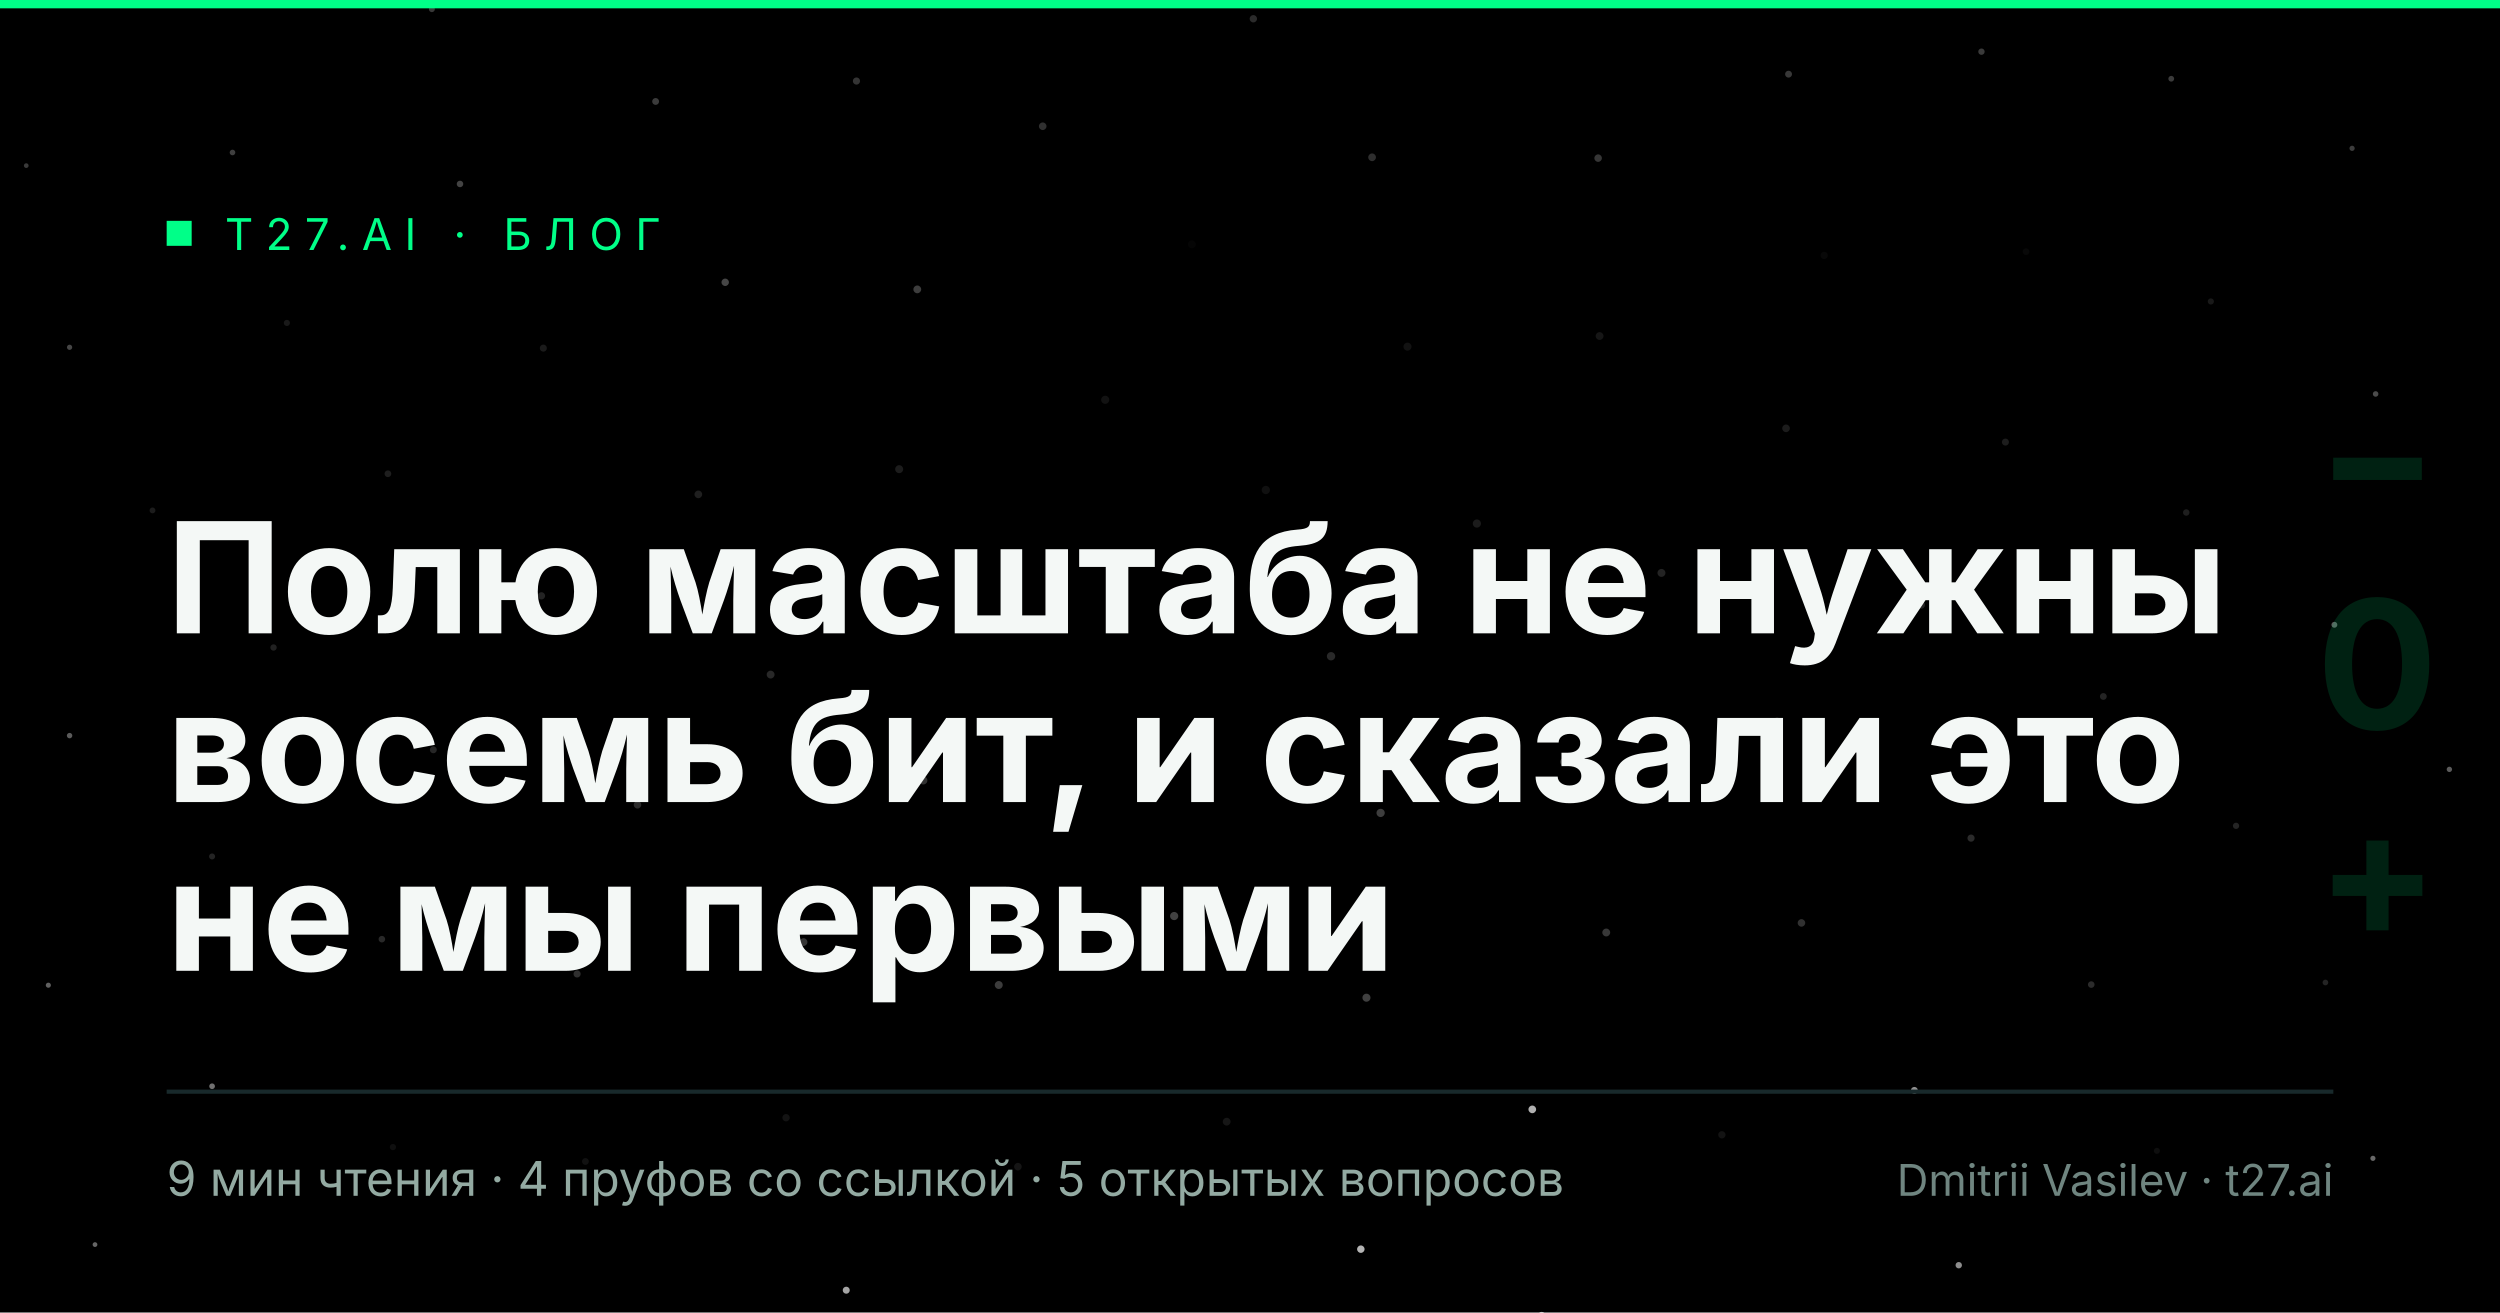
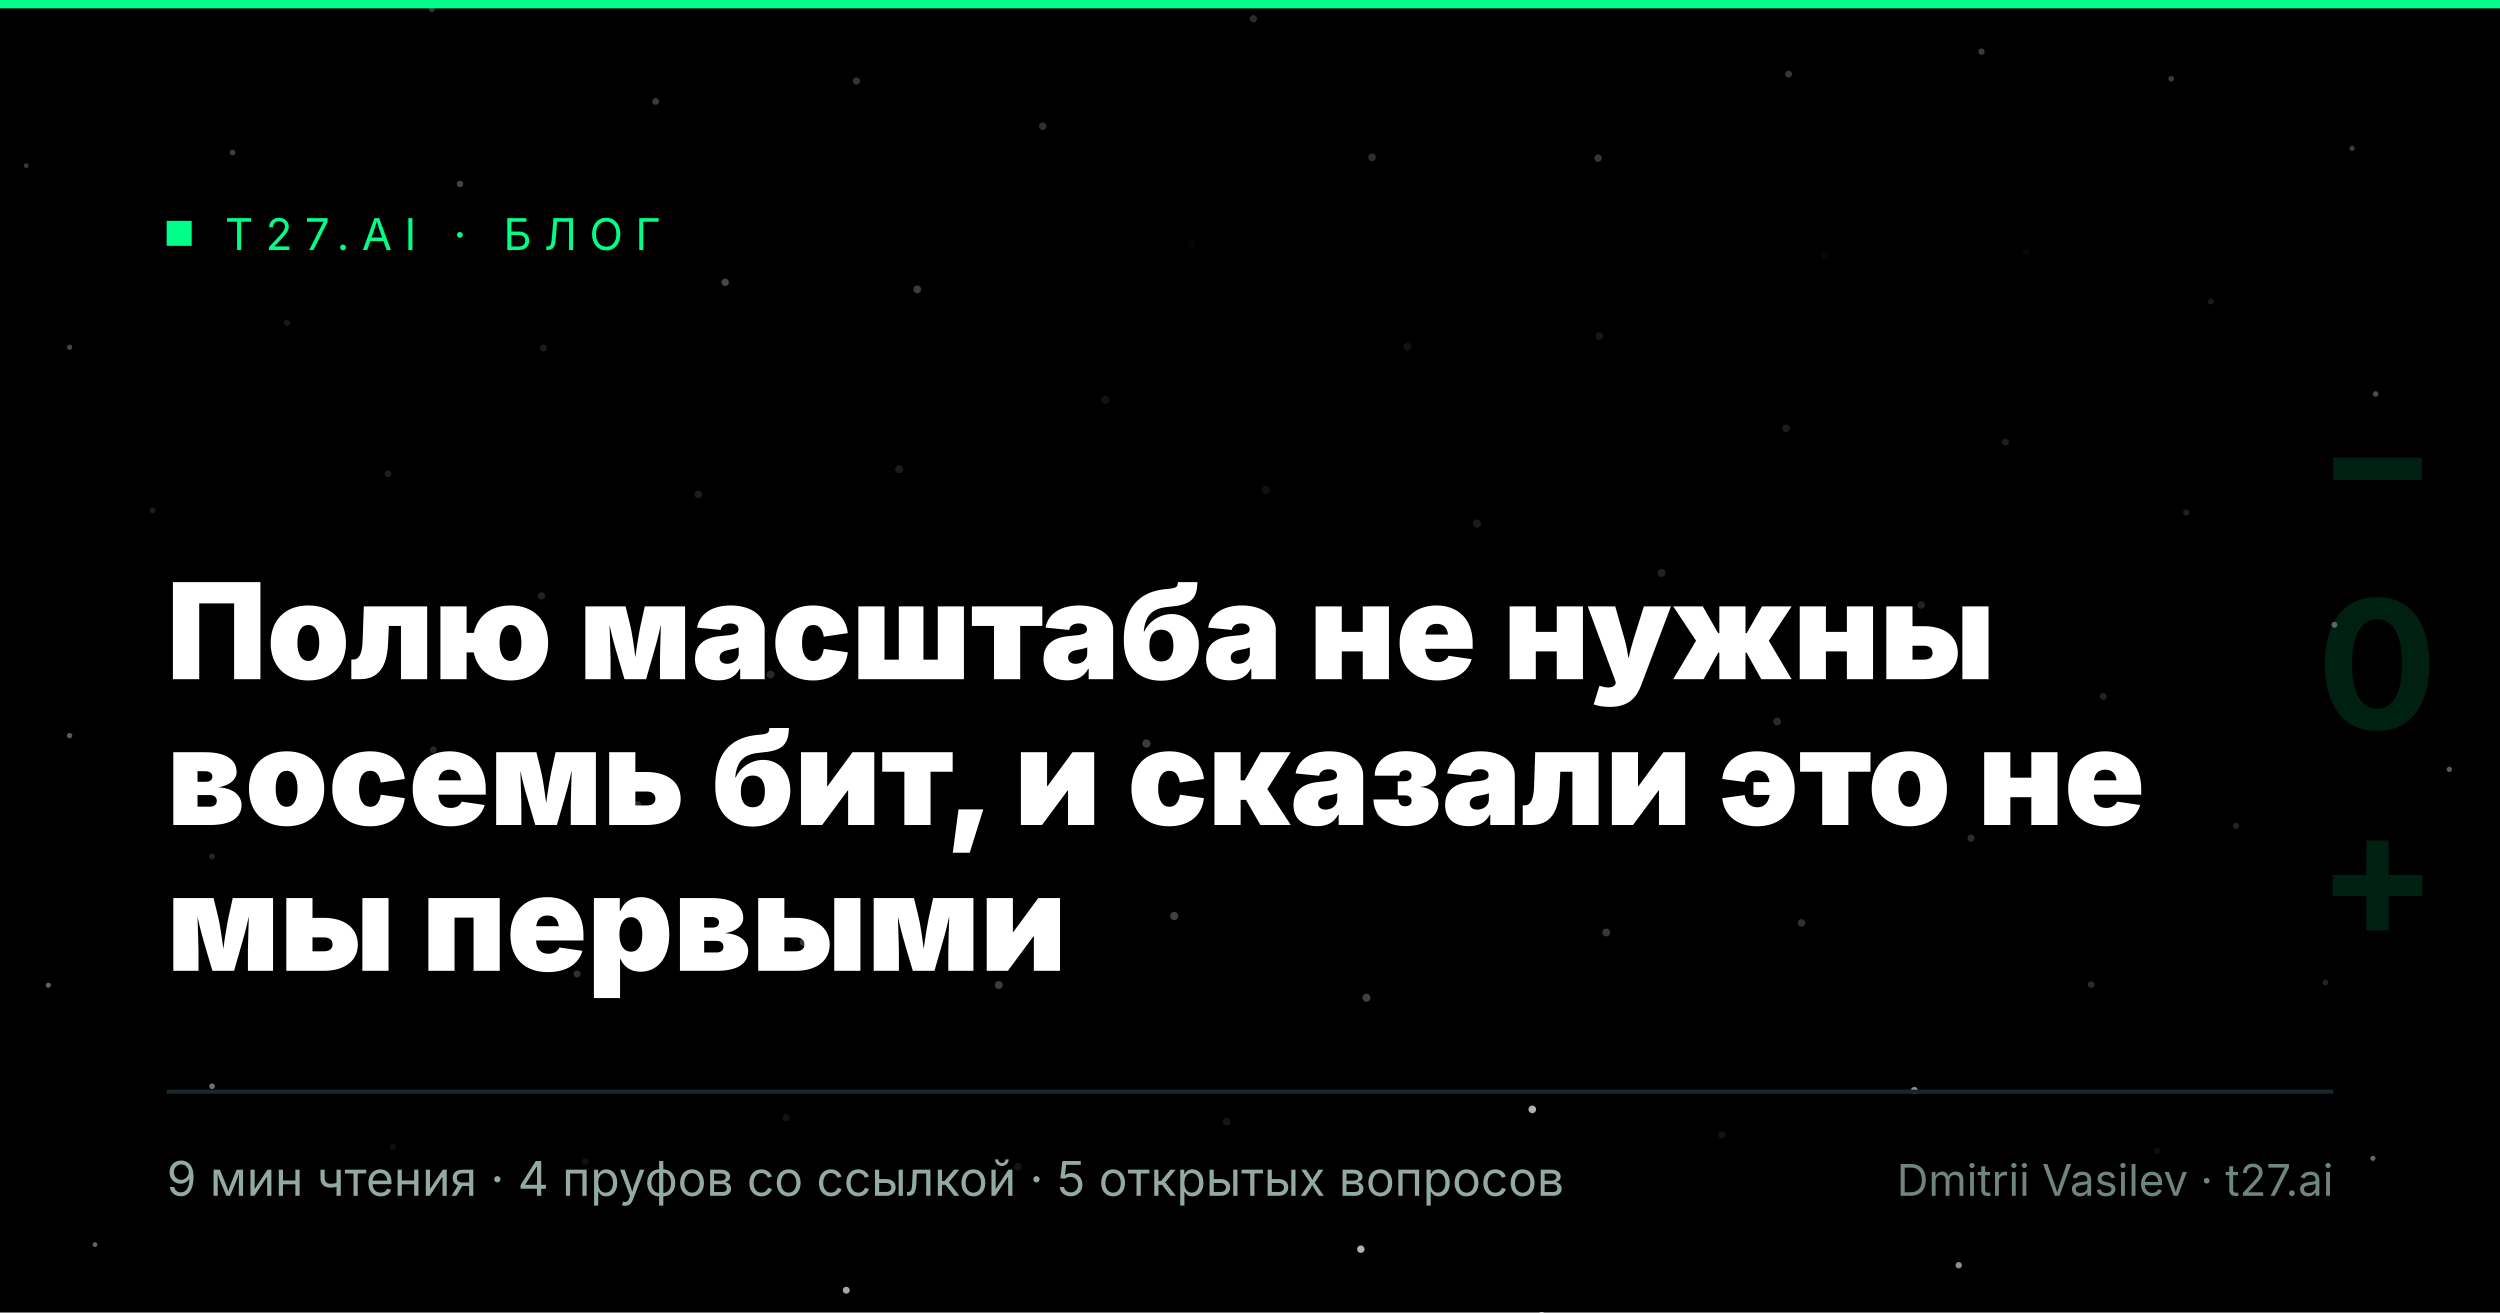
<svg xmlns="http://www.w3.org/2000/svg" width="1200" height="630" viewBox="0 0 1200 630" role="img" aria-label="Полю масштаба не нужны восемь бит, и сказали это не мы первыми">
  <rect width="1200" height="630" fill="#000000" />
  <circle cx="638.9" cy="315.0" r="2.00" fill="#ffffff" opacity="0.164" />
  <circle cx="550.3" cy="356.9" r="1.99" fill="#ffffff" opacity="0.232" />
  <circle cx="607.6" cy="235.2" r="1.98" fill="#ffffff" opacity="0.064" />
  <circle cx="662.7" cy="390.2" r="1.98" fill="#ffffff" opacity="0.242" />
  <circle cx="485.0" cy="296.3" r="1.97" fill="#ffffff" opacity="0.145" />
  <circle cx="708.9" cy="251.3" r="1.96" fill="#ffffff" opacity="0.109" />
  <circle cx="563.6" cy="439.7" r="1.96" fill="#ffffff" opacity="0.257" />
  <circle cx="530.5" cy="191.9" r="1.95" fill="#ffffff" opacity="0.073" />
  <circle cx="750.8" cy="365.7" r="1.95" fill="#ffffff" opacity="0.194" />
  <circle cx="443.2" cy="374.6" r="1.94" fill="#ffffff" opacity="0.198" />
  <circle cx="675.6" cy="166.4" r="1.93" fill="#ffffff" opacity="0.071" />
  <circle cx="655.9" cy="478.9" r="1.93" fill="#ffffff" opacity="0.252" />
  <circle cx="431.6" cy="225.2" r="1.92" fill="#ffffff" opacity="0.110" />
  <circle cx="797.5" cy="275.0" r="1.91" fill="#ffffff" opacity="0.137" />
  <circle cx="479.4" cy="472.8" r="1.91" fill="#ffffff" opacity="0.237" />
  <circle cx="572.1" cy="117.3" r="1.90" fill="#ffffff" opacity="0.022" />
  <circle cx="771.0" cy="447.6" r="1.89" fill="#ffffff" opacity="0.219" />
  <circle cx="369.9" cy="323.8" r="1.89" fill="#ffffff" opacity="0.160" />
  <circle cx="767.8" cy="161.3" r="1.88" fill="#ffffff" opacity="0.089" />
  <circle cx="588.8" cy="538.4" r="1.87" fill="#ffffff" opacity="0.089" />
  <circle cx="440.3" cy="138.9" r="1.87" fill="#ffffff" opacity="0.242" />
  <circle cx="853.0" cy="346.3" r="1.86" fill="#ffffff" opacity="0.167" />
  <circle cx="385.7" cy="452.2" r="1.86" fill="#ffffff" opacity="0.208" />
  <circle cx="658.6" cy="75.5" r="1.85" fill="#ffffff" opacity="0.182" />
  <circle cx="735.5" cy="532.5" r="1.84" fill="#ffffff" opacity="0.691" />
  <circle cx="335.2" cy="237.3" r="1.84" fill="#ffffff" opacity="0.124" />
  <circle cx="857.3" cy="205.6" r="1.83" fill="#ffffff" opacity="0.113" />
  <circle cx="488.6" cy="560.0" r="1.82" fill="#ffffff" opacity="0.084" />
  <circle cx="500.5" cy="60.6" r="1.82" fill="#ffffff" opacity="0.189" />
  <circle cx="864.7" cy="443.0" r="1.81" fill="#ffffff" opacity="0.194" />
  <circle cx="306.0" cy="386.3" r="1.80" fill="#ffffff" opacity="0.174" />
  <circle cx="767.1" cy="75.9" r="1.80" fill="#ffffff" opacity="0.214" />
  <circle cx="653.2" cy="599.6" r="1.79" fill="#ffffff" opacity="0.706" />
  <circle cx="348.1" cy="135.5" r="1.78" fill="#ffffff" opacity="0.274" />
  <circle cx="922.2" cy="290.4" r="1.78" fill="#ffffff" opacity="0.141" />
  <circle cx="377.3" cy="536.5" r="1.77" fill="#ffffff" opacity="0.076" />
  <circle cx="601.6" cy="9.0" r="1.77" fill="#ffffff" opacity="0.168" />
  <circle cx="826.5" cy="544.7" r="1.76" fill="#ffffff" opacity="0.076" />
  <circle cx="259.9" cy="286.0" r="1.75" fill="#ffffff" opacity="0.139" />
  <circle cx="875.6" cy="122.6" r="1.75" fill="#ffffff" opacity="0.033" />
  <circle cx="537.3" cy="632.1" r="1.74" fill="#ffffff" opacity="0.689" />
  <circle cx="411.1" cy="38.9" r="1.73" fill="#ffffff" opacity="0.206" />
  <circle cx="946.1" cy="402.3" r="1.73" fill="#ffffff" opacity="0.169" />
  <circle cx="277.0" cy="467.5" r="1.72" fill="#ffffff" opacity="0.185" />
  <circle cx="727.7" cy="-1.8" r="1.71" fill="#ffffff" opacity="0.181" />
  <circle cx="740.0" cy="631.4" r="1.71" fill="#ffffff" opacity="0.663" />
  <circle cx="260.8" cy="167.1" r="1.70" fill="#ffffff" opacity="0.106" />
  <circle cx="962.6" cy="212.2" r="1.69" fill="#ffffff" opacity="0.117" />
  <circle cx="406.2" cy="619.3" r="1.69" fill="#ffffff" opacity="0.641" />
  <circle cx="918.9" cy="523.4" r="1.67" fill="#ffffff" opacity="0.564" />
  <circle cx="208.0" cy="359.9" r="1.67" fill="#ffffff" opacity="0.152" />
  <circle cx="858.5" cy="35.6" r="1.66" fill="#ffffff" opacity="0.221" />
  <circle cx="314.7" cy="48.7" r="1.65" fill="#ffffff" opacity="0.232" />
  <circle cx="1009.6" cy="334.3" r="1.64" fill="#ffffff" opacity="0.144" />
  <circle cx="281.0" cy="557.5" r="1.64" fill="#ffffff" opacity="0.068" />
  <circle cx="838.8" cy="634.0" r="1.62" fill="#ffffff" opacity="0.611" />
  <circle cx="186.2" cy="227.4" r="1.62" fill="#ffffff" opacity="0.119" />
  <circle cx="972.5" cy="120.8" r="1.61" fill="#ffffff" opacity="0.034" />
  <circle cx="1003.8" cy="472.6" r="1.59" fill="#ffffff" opacity="0.168" />
  <circle cx="183.3" cy="450.8" r="1.58" fill="#ffffff" opacity="0.163" />
  <circle cx="220.8" cy="88.3" r="1.57" fill="#ffffff" opacity="0.262" />
  <circle cx="1049.4" cy="246.0" r="1.56" fill="#ffffff" opacity="0.120" />
  <circle cx="940.2" cy="607.3" r="1.54" fill="#ffffff" opacity="0.551" />
  <circle cx="131.3" cy="310.8" r="1.53" fill="#ffffff" opacity="0.131" />
  <circle cx="951.1" cy="24.8" r="1.53" fill="#ffffff" opacity="0.228" />
  <circle cx="1073.3" cy="396.4" r="1.51" fill="#ffffff" opacity="0.144" />
  <circle cx="188.6" cy="550.6" r="1.50" fill="#ffffff" opacity="0.060" />
  <circle cx="137.7" cy="155.0" r="1.48" fill="#ffffff" opacity="0.100" />
  <circle cx="1061.2" cy="144.7" r="1.48" fill="#ffffff" opacity="0.098" />
  <circle cx="1035.3" cy="552.4" r="1.46" fill="#ffffff" opacity="0.058" />
  <circle cx="101.8" cy="411.1" r="1.45" fill="#ffffff" opacity="0.142" />
  <circle cx="207.3" cy="4.4" r="1.43" fill="#ffffff" opacity="0.220" />
  <circle cx="1120.5" cy="299.9" r="1.42" fill="#ffffff" opacity="0.357" />
  <circle cx="73.2" cy="245.0" r="1.40" fill="#ffffff" opacity="0.111" />
  <circle cx="1042.2" cy="37.8" r="1.39" fill="#ffffff" opacity="0.234" />
  <circle cx="1116.2" cy="471.6" r="1.37" fill="#ffffff" opacity="0.143" />
  <circle cx="101.8" cy="521.4" r="1.37" fill="#ffffff" opacity="0.441" />
  <circle cx="111.6" cy="73.2" r="1.35" fill="#ffffff" opacity="0.247" />
  <circle cx="1140.3" cy="189.1" r="1.34" fill="#ffffff" opacity="0.295" />
  <circle cx="33.4" cy="353.1" r="1.31" fill="#ffffff" opacity="0.357" />
  <circle cx="1175.7" cy="369.3" r="1.29" fill="#ffffff" opacity="0.358" />
  <circle cx="133.6" cy="634.1" r="1.28" fill="#ffffff" opacity="0.458" />
  <circle cx="33.4" cy="166.7" r="1.26" fill="#ffffff" opacity="0.276" />
  <circle cx="1129.0" cy="71.2" r="1.26" fill="#ffffff" opacity="0.239" />
  <circle cx="1139.0" cy="556.0" r="1.24" fill="#ffffff" opacity="0.413" />
  <circle cx="23.2" cy="472.9" r="1.23" fill="#ffffff" opacity="0.381" />
  <circle cx="45.6" cy="597.4" r="1.15" fill="#ffffff" opacity="0.399" />
  <circle cx="12.6" cy="79.5" r="1.13" fill="#ffffff" opacity="0.229" />
-   <text x="1112" y="250" font-family="Inter,Helvetica,Arial,sans-serif" font-size="86" font-weight="700" fill="#00ff88" opacity="0.13">−</text>
-   <text x="1112" y="350" font-family="Inter,Helvetica,Arial,sans-serif" font-size="86" font-weight="700" fill="#00ff88" opacity="0.13">0</text>
-   <text x="1112" y="450" font-family="Inter,Helvetica,Arial,sans-serif" font-size="86" font-weight="700" fill="#00ff88" opacity="0.13">+</text>
+   <text x="1112" y="250" font-family="Inter,DejaVu Sans,Helvetica,Arial,sans-serif" font-size="86" font-weight="700" fill="#00ff88" opacity="0.13">−</text>
+   <text x="1112" y="350" font-family="Inter,DejaVu Sans,Helvetica,Arial,sans-serif" font-size="86" font-weight="700" fill="#00ff88" opacity="0.13">0</text>
+   <text x="1112" y="450" font-family="Inter,DejaVu Sans,Helvetica,Arial,sans-serif" font-size="86" font-weight="700" fill="#00ff88" opacity="0.13">+</text>
  <rect x="0" y="0" width="1200" height="4" fill="#00ff88" />
  <rect x="80" y="106" width="12" height="12" fill="#00ff88" />
-   <text x="108" y="120" font-family="Inter,Helvetica,Arial,sans-serif" font-size="21" letter-spacing="6" fill="#00ff88">T27.AI · БЛОГ</text>
-   <text x="80" y="304" font-family="Inter,Helvetica,Arial,sans-serif" font-size="74" font-weight="700" fill="#f4f8f6">Полю масштаба не нужны</text>
-   <text x="80" y="385" font-family="Inter,Helvetica,Arial,sans-serif" font-size="74" font-weight="700" fill="#f4f8f6">восемь бит, и сказали это</text>
-   <text x="80" y="466" font-family="Inter,Helvetica,Arial,sans-serif" font-size="74" font-weight="700" fill="#f4f8f6">не мы первыми</text>
+   <text x="108" y="120" font-family="Inter,DejaVu Sans,Helvetica,Arial,sans-serif" font-size="21" letter-spacing="6" fill="#00ff88">T27.AI · БЛОГ</text>
+   <text x="80" y="326" font-family="Inter,DejaVu Sans,Helvetica,Arial,sans-serif" font-size="64" font-weight="900" fill="#ffffff">Полю масштаба не нужны</text>
+   <text x="80" y="396" font-family="Inter,DejaVu Sans,Helvetica,Arial,sans-serif" font-size="64" font-weight="900" fill="#ffffff">восемь бит, и сказали это не</text>
+   <text x="80" y="466" font-family="Inter,DejaVu Sans,Helvetica,Arial,sans-serif" font-size="64" font-weight="900" fill="#ffffff">мы первыми</text>
  <line x1="80" y1="524" x2="1120" y2="524" stroke="#18292b" stroke-width="2" />
-   <text x="80" y="574" font-family="Inter,Helvetica,Arial,sans-serif" font-size="23" fill="#93aaa2">9 мин чтения  ·  4 пруфов со ссылкой  ·  5 открытых вопросов</text>
-   <text x="1120" y="574" text-anchor="end" font-family="Inter,Helvetica,Arial,sans-serif" font-size="21" fill="#6f8580">Dmitrii Vasilev · t27.ai</text>
+   <text x="80" y="574" font-family="Inter,DejaVu Sans,Helvetica,Arial,sans-serif" font-size="23" fill="#93aaa2">9 мин чтения  ·  4 пруфов со ссылкой  ·  5 открытых вопросов</text>
+   <text x="1120" y="574" text-anchor="end" font-family="Inter,DejaVu Sans,Helvetica,Arial,sans-serif" font-size="21" fill="#6f8580">Dmitrii Vasilev · t27.ai</text>
</svg>
